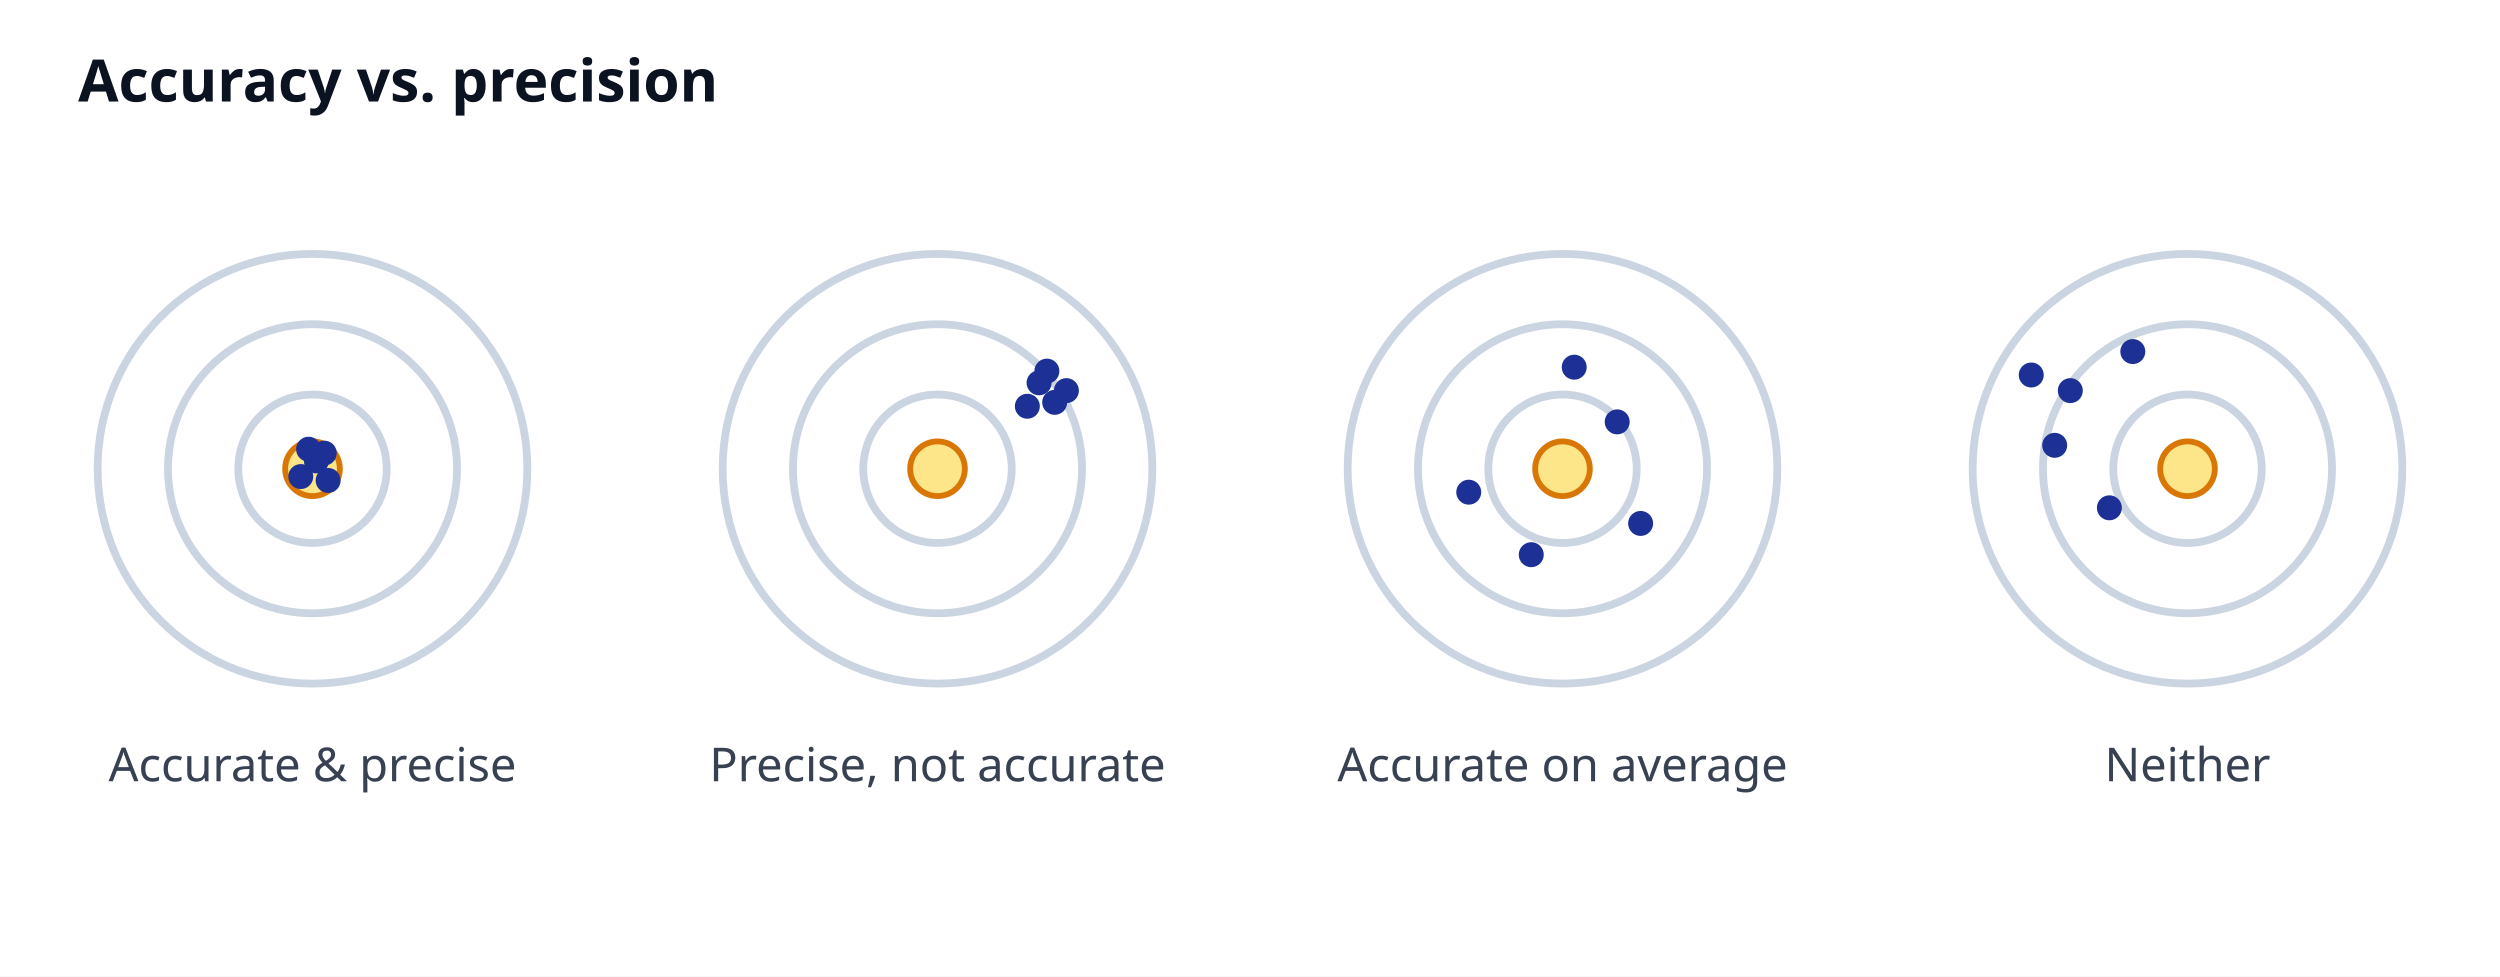
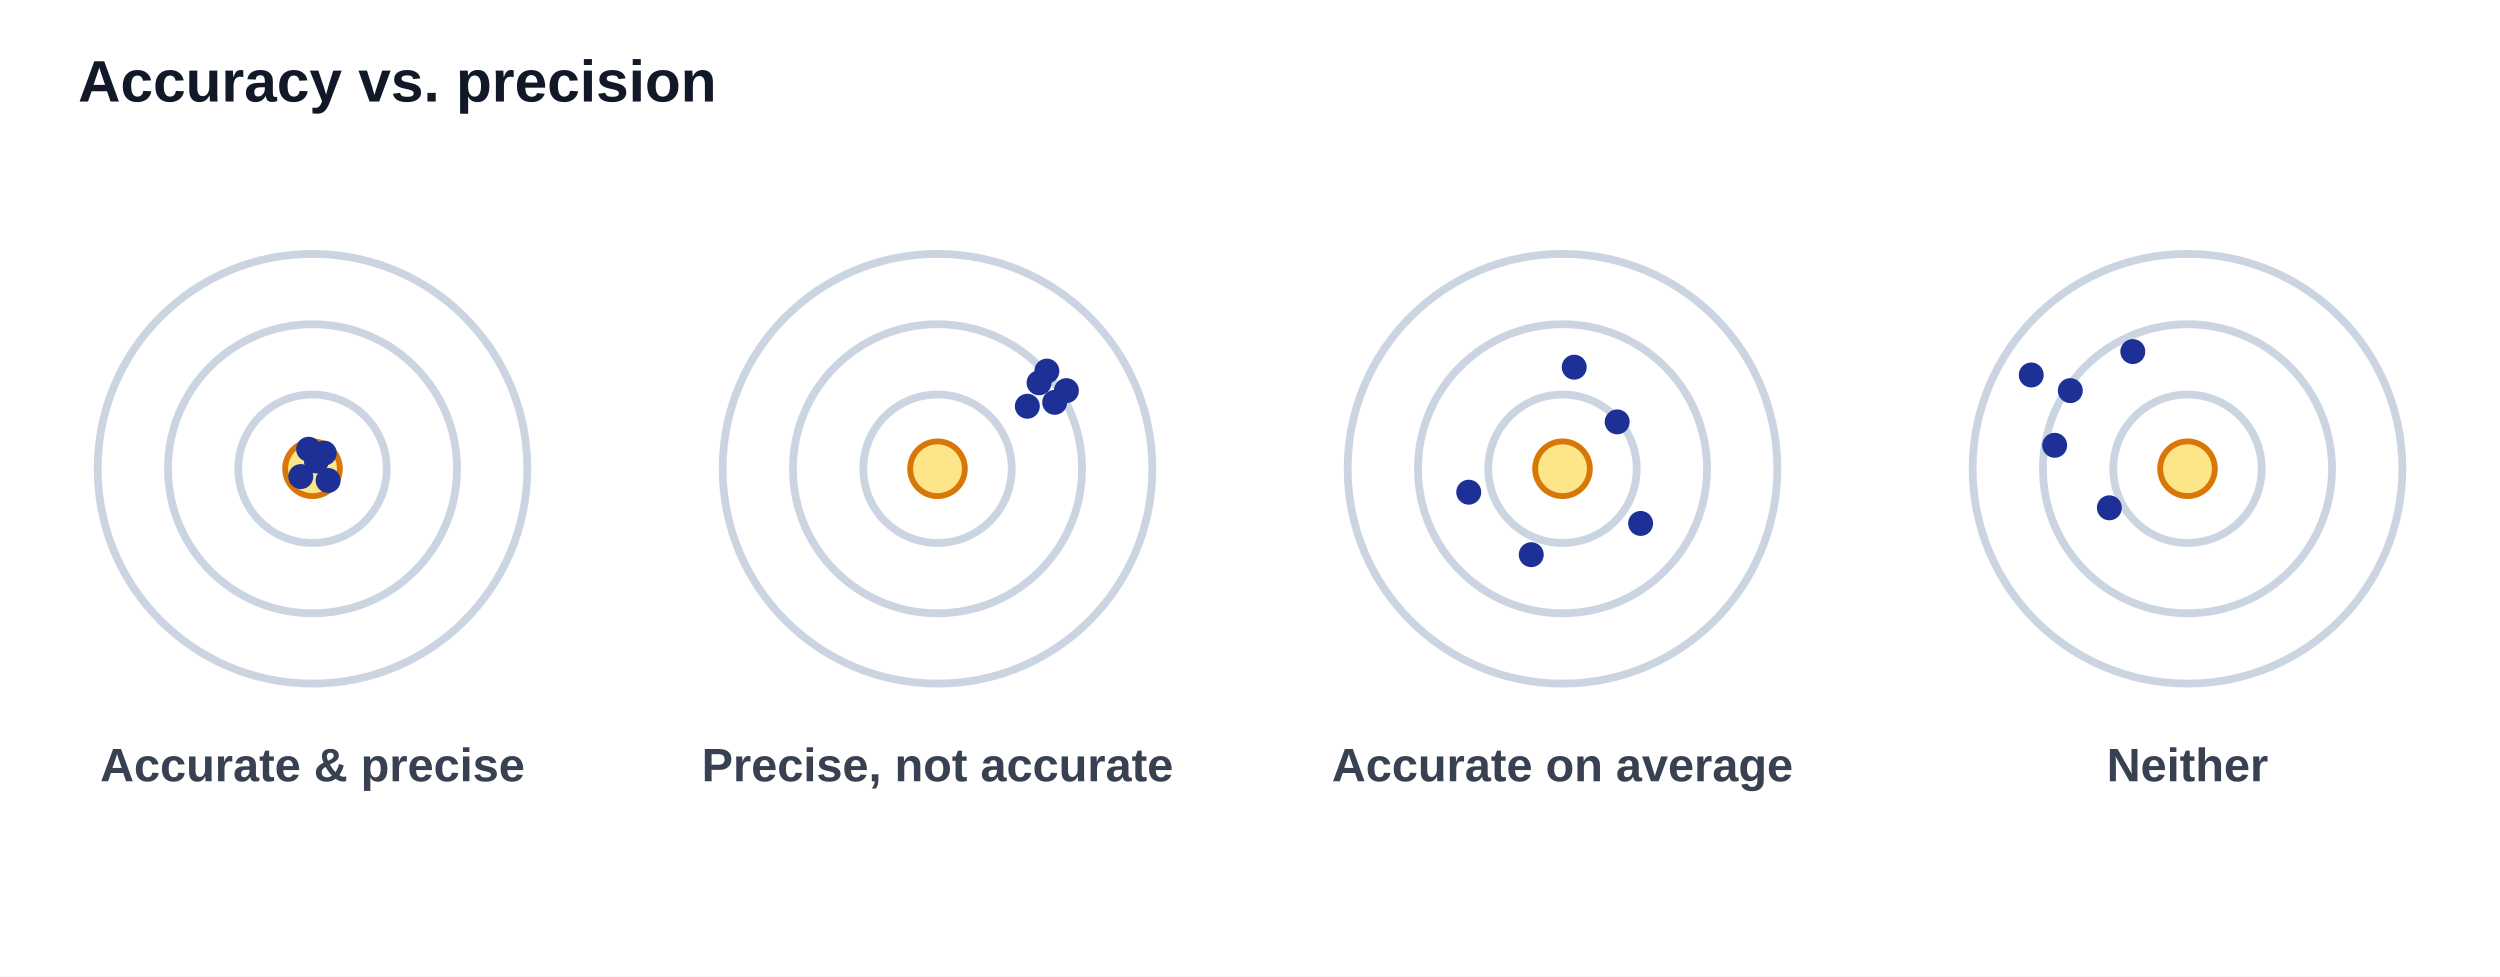
<svg xmlns="http://www.w3.org/2000/svg" viewBox="0 0 640 250" role="img" aria-label="Four targets contrasting accuracy and precision: accurate and precise, precise but not accurate, accurate on average but not precise, and neither.">
-   <style>
-     .ttl{font:700 15px 'Segoe UI',sans-serif;fill:#0b1220}
-     .cap{font:12px 'Segoe UI',sans-serif;fill:#374151}
+   <style>text{stroke:none;paint-order:fill}
+     .ttl{font:700 15px Arial,Helvetica,sans-serif;fill:#111827}
+     .cap{font:700 12px Arial,Helvetica,sans-serif;fill:#374151}
    .ring{fill:none;stroke:#cbd5e1;stroke-width:2}
    .bull{fill:#fde68a;stroke:#d97706;stroke-width:1.5}
    .shot{fill:#1d3095}
  </style>
  <rect width="640" height="250" fill="#ffffff" />
  <text class="ttl" x="20" y="26">Accuracy vs. precision</text>
  <g transform="translate(80,120)">
    <circle class="ring" r="55" />
    <circle class="ring" r="37" />
    <circle class="ring" r="19" />
    <circle class="bull" r="7" />
    <circle class="shot" cx="1" cy="-2" r="3.2" />
    <circle class="shot" cx="4" cy="3" r="3.2" />
    <circle class="shot" cx="-3" cy="2" r="3.2" />
    <circle class="shot" cx="-1" cy="-5" r="3.2" />
    <circle class="shot" cx="3" cy="-4" r="3.2" />
    <text class="cap" x="0" y="80" text-anchor="middle">Accurate &amp; precise</text>
  </g>
  <g transform="translate(240,120)">
    <circle class="ring" r="55" />
    <circle class="ring" r="37" />
    <circle class="ring" r="19" />
    <circle class="bull" r="7" />
    <circle class="shot" cx="26" cy="-22" r="3.2" />
    <circle class="shot" cx="30" cy="-17" r="3.2" />
    <circle class="shot" cx="23" cy="-16" r="3.2" />
    <circle class="shot" cx="28" cy="-25" r="3.2" />
    <circle class="shot" cx="33" cy="-20" r="3.2" />
    <text class="cap" x="0" y="80" text-anchor="middle">Precise, not accurate</text>
  </g>
  <g transform="translate(400,120)">
    <circle class="ring" r="55" />
    <circle class="ring" r="37" />
    <circle class="ring" r="19" />
    <circle class="bull" r="7" />
    <circle class="shot" cx="-24" cy="6" r="3.2" />
    <circle class="shot" cx="20" cy="14" r="3.2" />
    <circle class="shot" cx="3" cy="-26" r="3.2" />
    <circle class="shot" cx="-8" cy="22" r="3.2" />
    <circle class="shot" cx="14" cy="-12" r="3.2" />
    <text class="cap" x="0" y="80" text-anchor="middle">Accurate on average</text>
  </g>
  <g transform="translate(560,120)">
    <circle class="ring" r="55" />
    <circle class="ring" r="37" />
    <circle class="ring" r="19" />
    <circle class="bull" r="7" />
    <circle class="shot" cx="-30" cy="-20" r="3.2" />
    <circle class="shot" cx="-14" cy="-30" r="3.2" />
    <circle class="shot" cx="-34" cy="-6" r="3.2" />
    <circle class="shot" cx="-20" cy="10" r="3.2" />
    <circle class="shot" cx="-40" cy="-24" r="3.2" />
    <text class="cap" x="0" y="80" text-anchor="middle">Neither</text>
  </g>
</svg>
